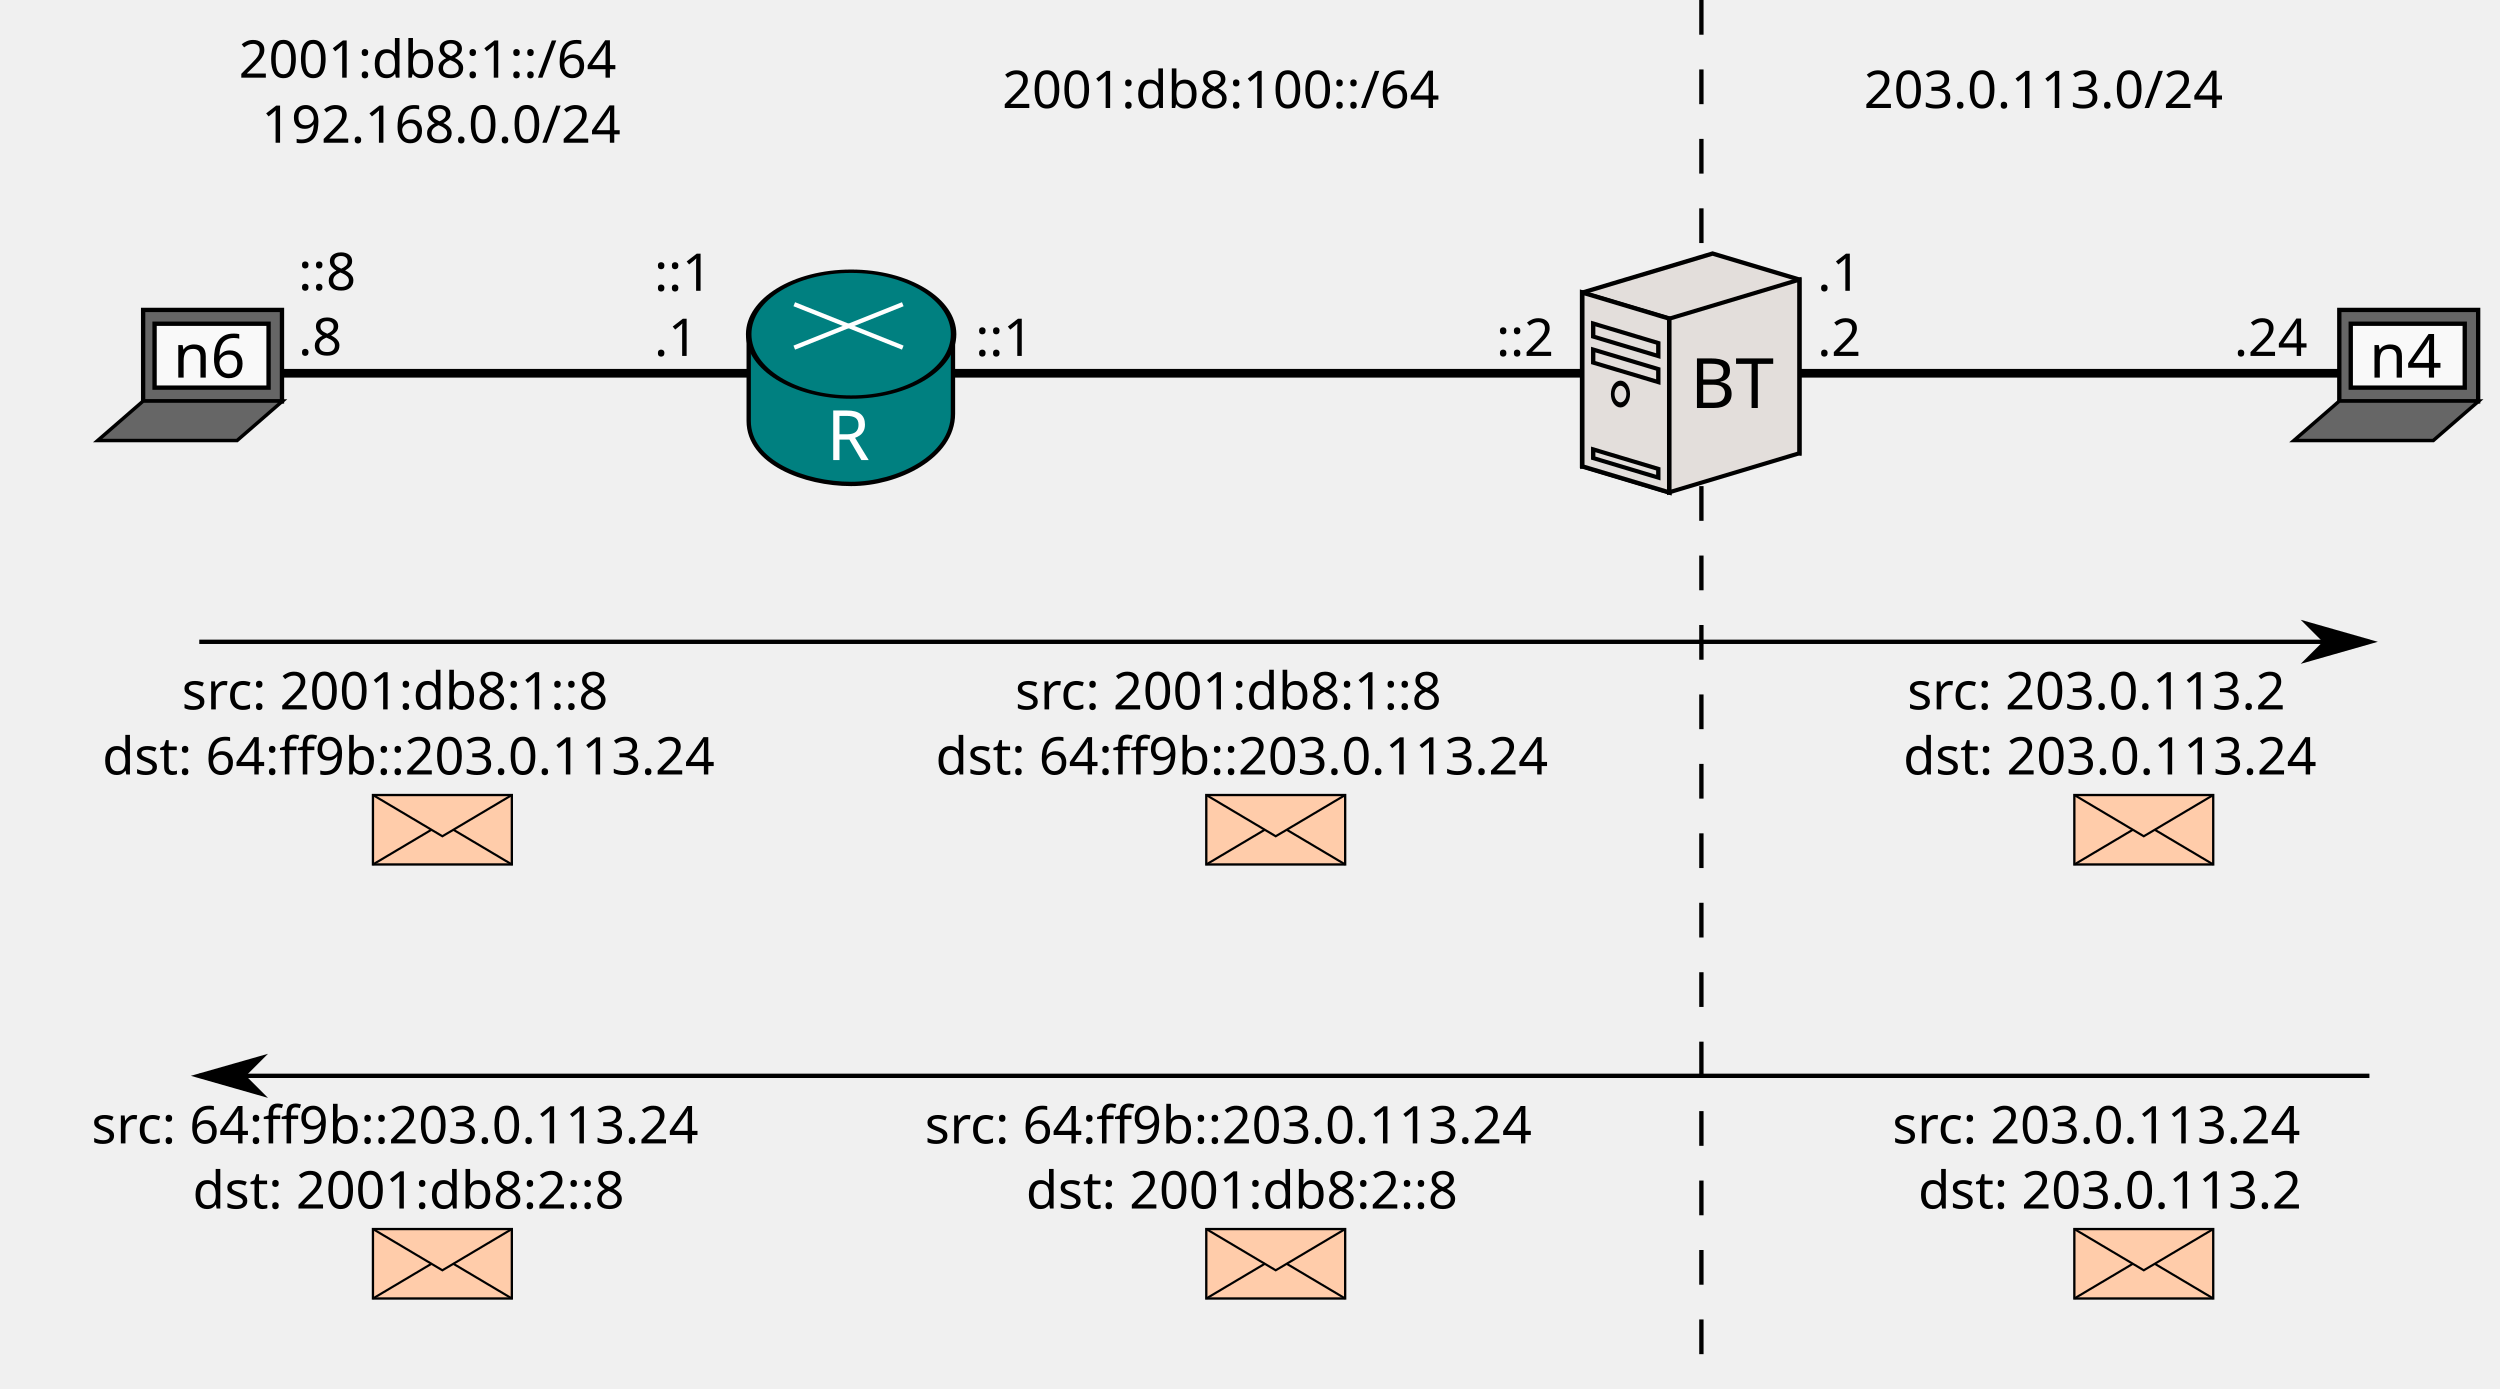
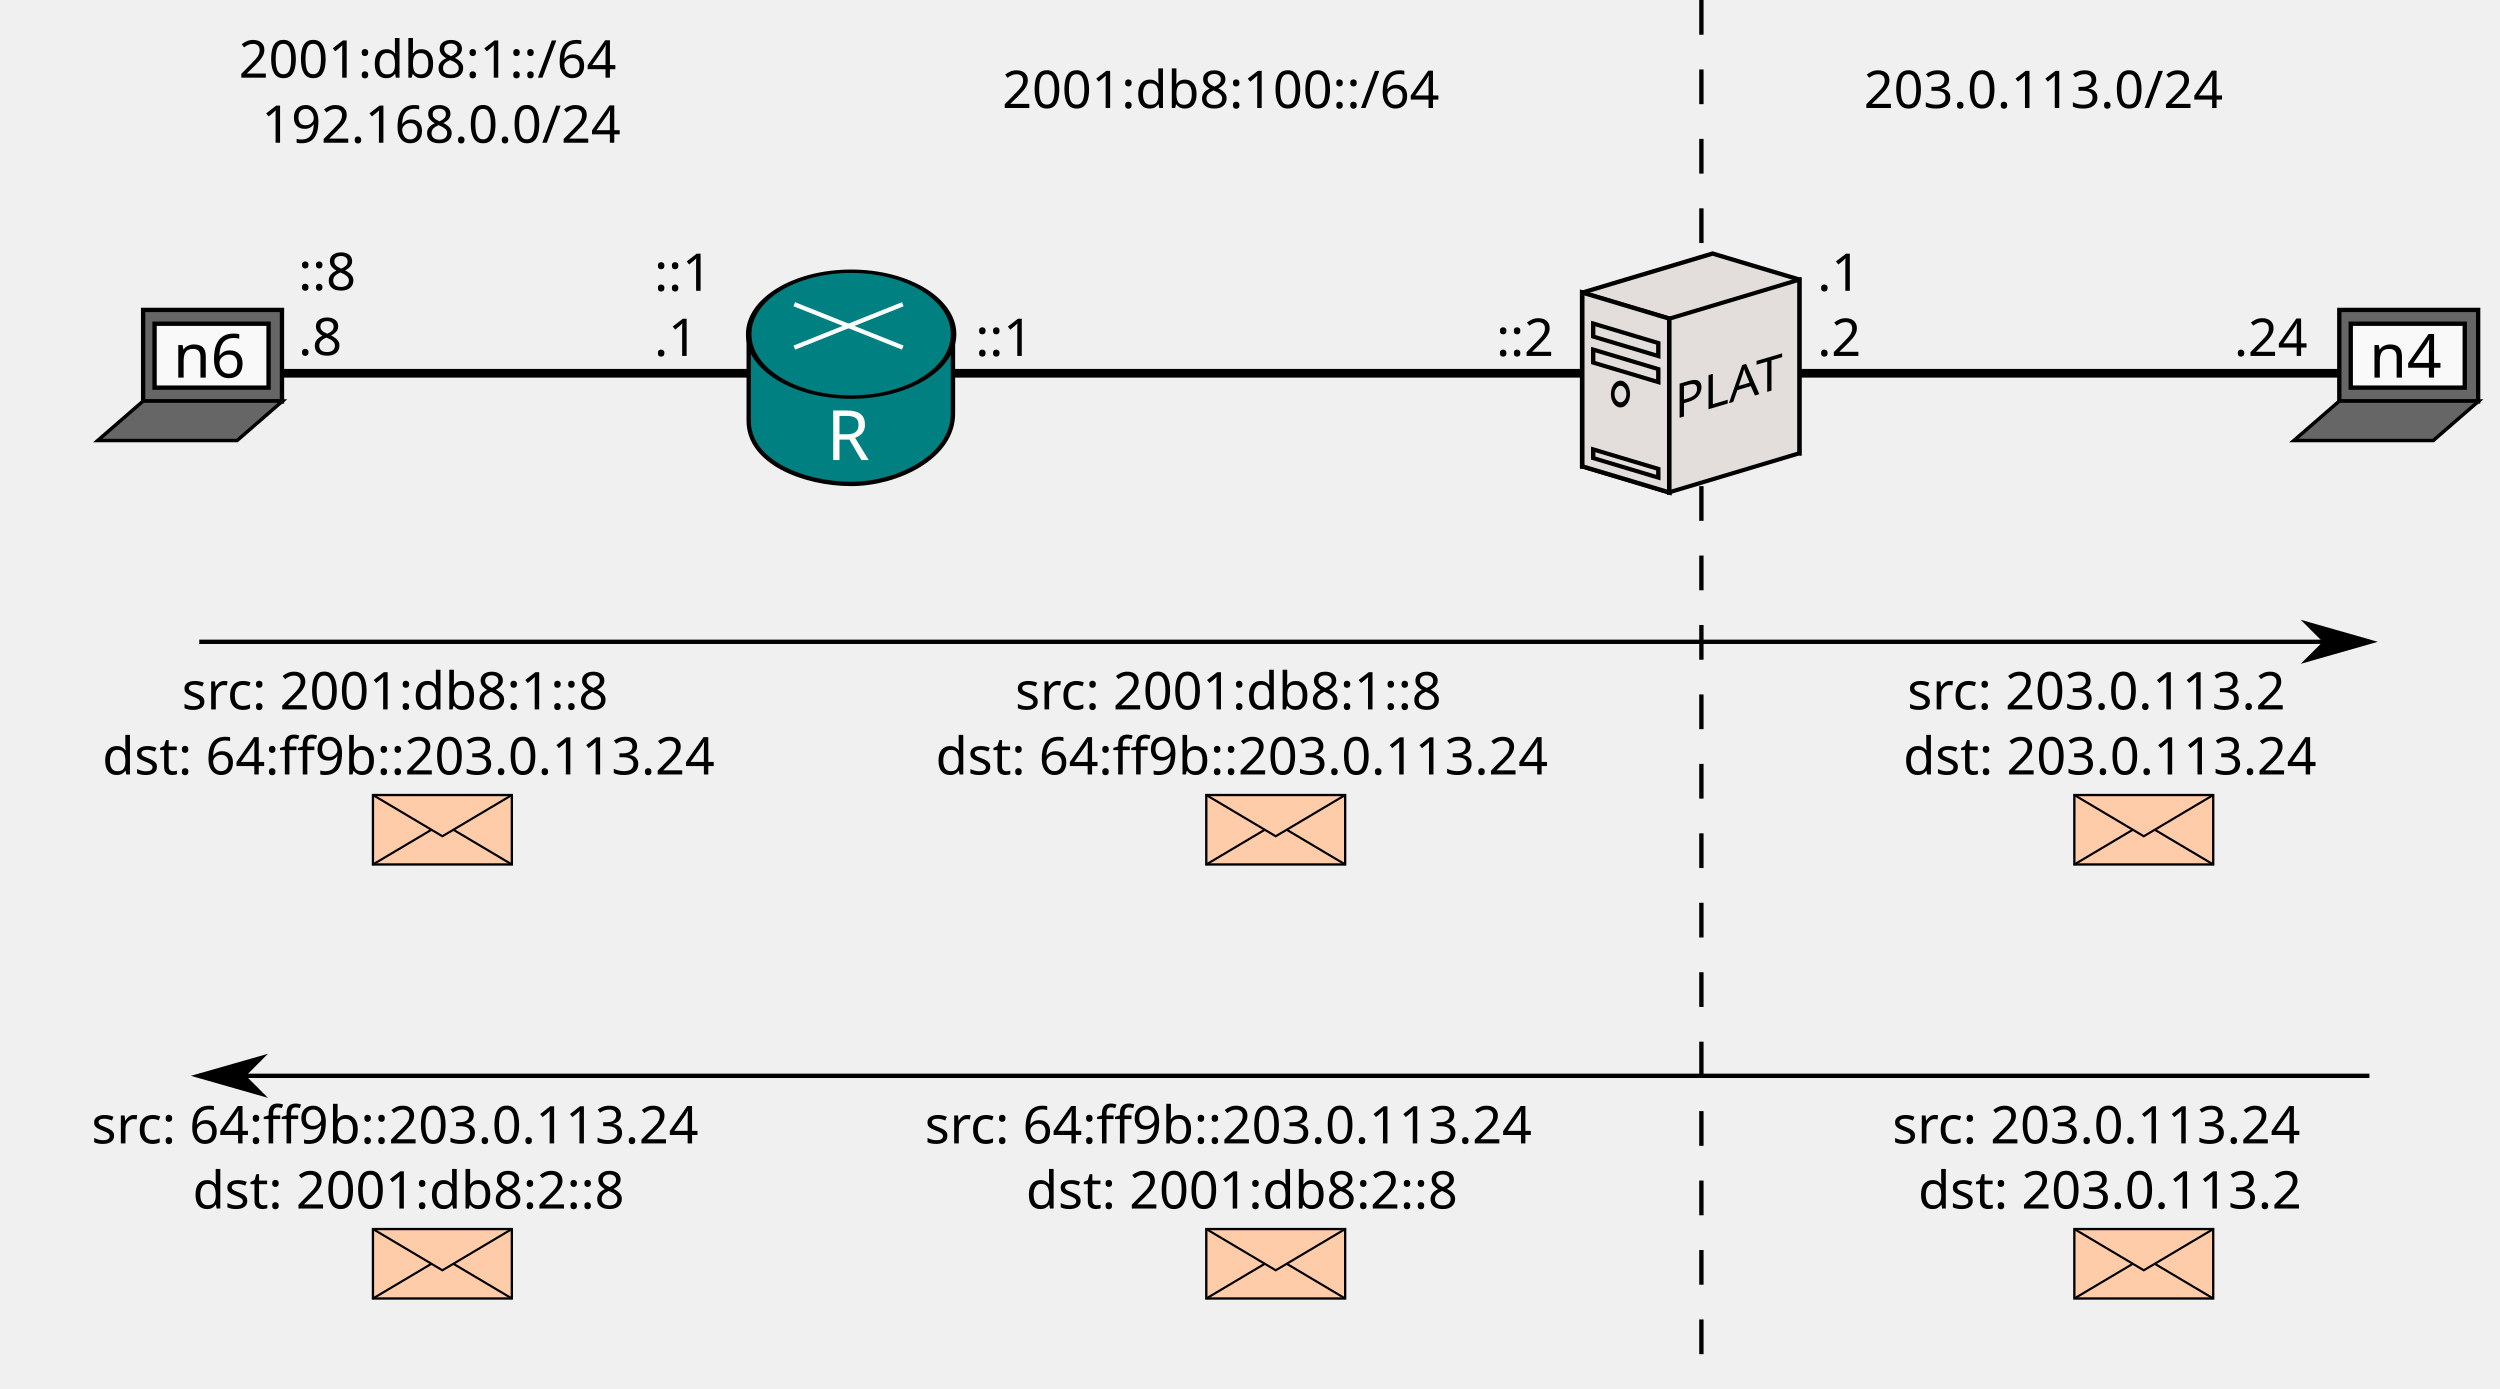
<svg xmlns="http://www.w3.org/2000/svg" xmlns:xlink="http://www.w3.org/1999/xlink" width="576" height="320" id="svg2" version="1.1">
  <defs id="defs4">
    <marker orient="auto" refY="0" refX="0" id="Arrow1Lend" style="overflow:visible">
      <path id="path4713" d="M 0,0 5,-5 -12.5,0 5,5 0,0 z" style="fill-rule:evenodd;stroke:#000000;stroke-width:1pt" transform="matrix(-0.8,0,0,-0.8,-10,0)" />
    </marker>
    <marker orient="auto" refY="0" refX="0" id="Arrow1Lstart" style="overflow:visible">
      <path id="path4007" d="M 0,0 5,-5 -12.5,0 5,5 0,0 z" style="fill-rule:evenodd;stroke:#000000;stroke-width:1pt" transform="matrix(0.8,0,0,0.8,10,0)" />
    </marker>
    <marker orient="auto" refY="0" refX="0" id="Arrow2Lend" style="overflow:visible">
      <path id="path4784" style="fill-rule:evenodd;stroke-width:0.625;stroke-linejoin:round" d="M 8.719,4.034 -2.207,0.016 8.719,-4.002 c -1.745,2.372 -1.735,5.617 -6e-7,8.035 z" transform="matrix(-1.1,0,0,-1.1,-1.1,0)" />
    </marker>
  </defs>
  <g id="layer1" transform="translate(0,-732.3622)" style="display:inline">
    <path style="fill:none;stroke:#000000;stroke-width:2;stroke-linecap:butt;stroke-linejoin:miter;stroke-opacity:1;stroke-miterlimit:4;stroke-dasharray:none" d="m 48,818.362 504,0" id="path3823" />
    <path style="fill:none;stroke:#000000;stroke-width:1;stroke-linecap:butt;stroke-linejoin:miter;stroke-miterlimit:4;stroke-opacity:1;stroke-dasharray:8, 8;stroke-dashoffset:0" d="m 392,732.362 0,320" id="path3076" />
    <g id="g3150" transform="translate(-99.99997,45.09375)">
      <path id="path3789" d="m 272.5,764.425 0,19.844 c 0,9.528 12.858,14.5 23.594,14.5 10.735,0 23.469,-6.296 23.469,-16.156 l 0,-18.188 z" style="fill:#008080;stroke:#000000;stroke-width:1;stroke-miterlimit:4;stroke-opacity:1;stroke-dasharray:none" />
      <path transform="matrix(0.4859544,0,0,0.2985185,260.004,694.0408)" d="m 122.857,235.219 c 0,26.825 -21.746,48.571 -48.571,48.571 -26.825,0 -48.571,-21.746 -48.571,-48.571 0,-26.825 21.746,-48.571 48.571,-48.571 26.825,0 48.571,21.746 48.571,48.571 z" id="path3771" style="fill:#008080;stroke:#000000;stroke-width:2.626;stroke-miterlimit:4;stroke-opacity:1;stroke-dasharray:none" />
      <path id="path3800" d="m 283,757.362 25,10" style="fill:none;stroke:#ffffff;stroke-width:1px;stroke-linecap:butt;stroke-linejoin:miter;stroke-opacity:1" />
      <path id="path3802" d="m 308,757.362 -25,10" style="fill:none;stroke:#ffffff;stroke-width:1px;stroke-linecap:butt;stroke-linejoin:miter;stroke-opacity:1" />
    </g>
    <text xml:space="preserve" style="font-size:16px;font-style:normal;font-weight:normal;line-height:125%;letter-spacing:0px;word-spacing:0px;fill:#ffffff;fill-opacity:1;stroke:none;font-family:Sans" x="190.43" y="838.362" id="text3019">
      <tspan id="tspan3021" x="190.43" y="838.362">R</tspan>
    </text>
    <g id="g3141" style="display:inline" transform="matrix(0.7270794,0,0,0.7270794,12.98127,12.80632)">
      <rect style="fill:#666666;stroke:#000000;stroke-width:1.375;stroke-miterlimit:4;stroke-dasharray:none" id="rect3143" width="44" height="29" x="27.5" y="163.5" transform="translate(0,924.3622)" />
      <rect style="fill:#666666;stroke:#000000;stroke-width:1.699;stroke-miterlimit:4;stroke-dasharray:none" id="rect3145" width="44.176" height="19.089" x="1313.716" y="1703.361" transform="matrix(1,0,-0.7551013,0.6556081,0,0)" />
      <rect transform="translate(0,924.3622)" style="fill:#f9f9f9;stroke:#000000;stroke-width:1.375;stroke-miterlimit:4;stroke-dasharray:none" id="rect3147" width="36.125" height="20.25" x="31.125" y="167.875" />
    </g>
    <text xml:space="preserve" style="font-size:14px;font-style:normal;font-weight:normal;line-height:125%;letter-spacing:0px;word-spacing:0px;fill:#000000;fill-opacity:1;stroke:none;font-family:Sans" x="39.891" y="819.362" id="text3023">
      <tspan id="tspan3025" x="39.891" y="819.362">n6</tspan>
    </text>
    <g id="use3037" style="display:inline" transform="translate(364.5723,596.1521)">
      <path style="fill:#e3dedb;stroke:#000000;stroke-width:1;stroke-miterlimit:4;stroke-opacity:1;stroke-dasharray:none;stroke-dashoffset:0;display:inline" d="m 30,194.625 -30,9 0,40 30,-9 20,6 0,-40 -20,-6 z" id="path3046" />
      <rect style="fill:#ffe680;stroke:#000000;stroke-width:1.145;stroke-miterlimit:4;stroke-opacity:1;stroke-dasharray:none;stroke-dashoffset:0;display:inline" id="rect3048" width="20" height="40" x="0" y="1000" transform="matrix(1,0.3,0,1,0,-796.3622)" />
      <rect transform="matrix(1,-0.3,0,1,0,-796.3622)" y="1012" x="20" height="40" width="30" id="rect3050" style="fill:#e3dedb;stroke:#000000;stroke-width:1;stroke-miterlimit:4;stroke-opacity:1;stroke-dasharray:none;stroke-dashoffset:0;display:inline" />
      <rect transform="matrix(1,0.3,0,1,0,-796.3622)" y="1000" x="0" height="40" width="20" id="rect3052" style="fill:#e3dedb;stroke:#000000;stroke-width:1;stroke-miterlimit:4;stroke-opacity:1;stroke-dasharray:none;stroke-dashoffset:0;display:inline" />
      <rect style="fill:none;stroke:#000000;stroke-width:1;stroke-miterlimit:4;stroke-opacity:1;stroke-dasharray:none;stroke-dashoffset:0;display:inline" id="rect3054" width="15" height="3" x="2.5" y="210" transform="matrix(1,0.3,0,1,0,0)" />
      <rect transform="matrix(1,0.3,0,1,0,0)" y="216" x="2.5" height="3" width="15" id="rect3056" style="fill:none;stroke:#000000;stroke-width:1;stroke-miterlimit:4;stroke-opacity:1;stroke-dasharray:none;stroke-dashoffset:0;display:inline" />
      <rect style="fill:none;stroke:#000000;stroke-width:1;stroke-miterlimit:4;stroke-opacity:1;stroke-dasharray:none;stroke-dashoffset:0;display:inline" id="rect3058" width="15" height="2" x="2.5" y="239" transform="matrix(1,0.3,0,1,0,0)" />
      <path style="fill:none;stroke:#000000;stroke-width:1.184;stroke-miterlimit:4;stroke-opacity:1;stroke-dasharray:none;stroke-dashoffset:0" id="path3060" d="m 12,227 c 0,1.381 -1.119,2.5 -2.5,2.5 -1.381,0 -2.5,-1.119 -2.5,-2.5 0,-1.381 1.119,-2.5 2.5,-2.5 1.381,0 2.5,1.119 2.5,2.5 z" transform="matrix(0.7130212,0,0,1,2.008852,0)" />
    </g>
-     <text id="text3039" y="826.362" x="389.43" style="font-size:16px;font-style:normal;font-weight:normal;line-height:125%;letter-spacing:0px;word-spacing:0px;fill:#000000;fill-opacity:1;stroke:none;font-family:Sans" xml:space="preserve">
-       <tspan y="826.362" x="389.43" id="tspan3041">BT</tspan>
-     </text>
    <use x="0" y="0" xlink:href="#g3141" id="use3051" transform="translate(506,0)" width="512" height="256" />
    <text id="text3053" y="819.362" x="545.891" style="font-size:14px;font-style:normal;font-weight:normal;line-height:125%;letter-spacing:0px;word-spacing:0px;fill:#000000;fill-opacity:1;stroke:none;font-family:Sans" xml:space="preserve">
      <tspan y="819.362" x="545.891" id="tspan3055">n4</tspan>
    </text>
    <flowRoot xml:space="preserve" id="flowRoot3068" style="font-size:12px;font-style:normal;font-weight:normal;line-height:125%;letter-spacing:0px;word-spacing:0px;fill:#000000;fill-opacity:1;stroke:none;font-family:Sans" transform="translate(0,796.3622)">
      <flowRegion id="flowRegion3070">
        <rect id="rect3072" width="198.741" height="116.942" x="13.33" y="-59.077" />
      </flowRegion>
      <flowPara id="flowPara3074" />
    </flowRoot>
    <text xml:space="preserve" style="font-size:12px;font-style:normal;font-weight:normal;text-align:center;line-height:125%;letter-spacing:0px;word-spacing:0px;text-anchor:middle;fill:#000000;fill-opacity:1;stroke:none;font-family:Sans" x="109.438" y="750.249" id="text3028">
      <tspan id="tspan3030" x="109.438" y="750.249">2001:db8:1::/64</tspan>
      <tspan x="109.438" y="765.249" id="tspan3032">192.168.0.0/24</tspan>
    </text>
    <text xml:space="preserve" style="font-size:12px;font-style:normal;font-weight:normal;line-height:125%;letter-spacing:0px;word-spacing:0px;fill:#000000;fill-opacity:1;stroke:none;font-family:Sans" x="68.717" y="799.192" id="text3034">
      <tspan id="tspan3036" x="68.717" y="799.192">::8</tspan>
      <tspan x="68.717" y="814.192" id="tspan3038">.8</tspan>
    </text>
    <text xml:space="preserve" style="font-size:12px;font-style:normal;font-weight:normal;line-height:125%;letter-spacing:0px;word-spacing:0px;fill:#000000;fill-opacity:1;stroke:none;font-family:Sans" x="150.717" y="799.362" id="text3040">
      <tspan id="tspan3042" x="150.717" y="799.362">::1</tspan>
      <tspan x="150.717" y="814.362" id="tspan3044">.1</tspan>
    </text>
    <text id="text3046" y="757.249" x="289.078" style="font-size:12px;font-style:normal;font-weight:normal;text-align:center;line-height:125%;letter-spacing:0px;word-spacing:0px;text-anchor:middle;fill:#000000;fill-opacity:1;stroke:none;font-family:Sans" xml:space="preserve">
      <tspan id="tspan3050" y="757.249" x="289.078">2001:db8:100::/64</tspan>
    </text>
    <text xml:space="preserve" style="font-size:12px;font-style:normal;font-weight:normal;line-height:125%;letter-spacing:0px;word-spacing:0px;fill:#000000;fill-opacity:1;stroke:none;font-family:Sans" x="429.428" y="757.249" id="text3054">
      <tspan id="tspan3056" x="429.428" y="757.249">203.0.113.0/24</tspan>
    </text>
    <text id="text3058" y="814.362" x="224.717" style="font-size:12px;font-style:normal;font-weight:normal;line-height:125%;letter-spacing:0px;word-spacing:0px;fill:#000000;fill-opacity:1;stroke:none;font-family:Sans" xml:space="preserve">
      <tspan id="tspan3062" y="814.362" x="224.717">::1</tspan>
    </text>
    <text xml:space="preserve" style="font-size:12px;font-style:normal;font-weight:normal;line-height:125%;letter-spacing:0px;word-spacing:0px;fill:#000000;fill-opacity:1;stroke:none;font-family:Sans" x="344.717" y="814.362" id="text3066">
      <tspan x="344.717" y="814.362" id="tspan3068">::2</tspan>
    </text>
    <text id="text3070" y="799.362" x="418.717" style="font-size:12px;font-style:normal;font-weight:normal;line-height:125%;letter-spacing:0px;word-spacing:0px;fill:#000000;fill-opacity:1;stroke:none;font-family:Sans" xml:space="preserve">
      <tspan id="tspan3072" y="799.362" x="418.717">.1</tspan>
      <tspan y="814.362" x="418.717" id="tspan3074">.2</tspan>
    </text>
    <text xml:space="preserve" style="font-size:12px;font-style:normal;font-weight:normal;line-height:125%;letter-spacing:0px;word-spacing:0px;fill:#000000;fill-opacity:1;stroke:none;font-family:Sans" x="514.717" y="814.362" id="text3076">
      <tspan id="tspan3080" x="514.717" y="814.362">.24</tspan>
    </text>
    <path style="fill:none;stroke:#000000;stroke-width:1;stroke-linecap:butt;stroke-linejoin:miter;stroke-miterlimit:4;stroke-opacity:1;stroke-dasharray:none;marker-start:none;marker-end:url(#Arrow1Lend);display:inline" d="m 45.913,880.234 500,0" id="path4243" />
    <g style="display:inline" id="g3848" transform="matrix(0.5,0,0,0.5,85.92759,405.3536)">
      <path id="rect3839" d="m 0,1020.362 64,0 0,32 -64,0 z" style="fill:#ffccaa;fill-opacity:1;stroke:#000000;stroke-width:1.071;stroke-miterlimit:4;stroke-opacity:1;stroke-dashoffset:0" />
      <path transform="translate(0,540.3622)" id="path3841" d="m 0,480 32,19 32,-19" style="fill:none;stroke:#000000;stroke-width:1px;stroke-linecap:butt;stroke-linejoin:miter;stroke-opacity:1" />
      <path style="fill:none;stroke:#000000;stroke-width:1px;stroke-linecap:butt;stroke-linejoin:miter;stroke-opacity:1" d="m 0,1052.362 26.994,-16.027 m 10.027,0.01 L 64,1052.362" id="path3843" />
    </g>
    <text xml:space="preserve" style="font-size:12px;font-style:normal;font-weight:normal;text-align:center;line-height:125%;letter-spacing:0px;word-spacing:0px;text-anchor:middle;fill:#000000;fill-opacity:1;stroke:none;display:inline;font-family:Sans" x="101.928" y="895.802" id="text4233">
      <tspan x="101.928" y="895.802" id="tspan4241">src: 2001:db8:1::8</tspan>
      <tspan x="101.928" y="910.802" id="tspan3075">dst: 64:ff9b::203.0.113.24</tspan>
    </text>
    <text id="text4459" y="895.802" x="293.928" style="font-size:12px;font-style:normal;font-weight:normal;text-align:center;line-height:125%;letter-spacing:0px;word-spacing:0px;text-anchor:middle;fill:#000000;fill-opacity:1;stroke:none;display:inline;font-family:Sans" xml:space="preserve">
      <tspan id="tspan4461" y="895.802" x="293.928">src: 2001:db8:1::8</tspan>
      <tspan id="tspan4463" y="910.802" x="293.928">dst: 64:ff9b::203.0.113.24</tspan>
    </text>
    <text xml:space="preserve" style="font-size:12px;font-style:normal;font-weight:normal;text-align:center;line-height:125%;letter-spacing:0px;word-spacing:0px;text-anchor:middle;fill:#000000;fill-opacity:1;stroke:none;display:inline;font-family:Sans" x="493.928" y="895.802" id="text4475">
      <tspan x="493.928" y="895.802" id="tspan4477">src: 203.0.113.2</tspan>
      <tspan x="493.928" y="910.802" id="tspan4479">dst: 203.0.113.24</tspan>
    </text>
    <use x="0" y="0" xlink:href="#g3848" id="use4481" transform="translate(192,0)" width="512" height="192" />
    <use x="0" y="0" xlink:href="#g3848" id="use4483" transform="translate(392,0)" width="512" height="192" />
    <g transform="matrix(0.5,0,0,0.5,85.92759,505.3536)" id="g3340" style="display:inline">
      <path style="fill:#ffccaa;fill-opacity:1;stroke:#000000;stroke-width:1.071;stroke-miterlimit:4;stroke-opacity:1;stroke-dashoffset:0" d="m 0,1020.362 64,0 0,32 -64,0 z" id="path3342" />
      <path style="fill:none;stroke:#000000;stroke-width:1px;stroke-linecap:butt;stroke-linejoin:miter;stroke-opacity:1" d="m 0,480 32,19 32,-19" id="path3344" transform="translate(0,540.3622)" />
      <path id="path3346" d="m 0,1052.362 26.994,-16.027 m 10.027,0.01 L 64,1052.362" style="fill:none;stroke:#000000;stroke-width:1px;stroke-linecap:butt;stroke-linejoin:miter;stroke-opacity:1" />
    </g>
    <text id="text3348" y="995.802" x="101.928" style="font-size:12px;font-style:normal;font-weight:normal;text-align:center;line-height:125%;letter-spacing:0px;word-spacing:0px;text-anchor:middle;fill:#000000;fill-opacity:1;stroke:none;display:inline;font-family:Sans" xml:space="preserve">
      <tspan id="tspan3352" y="995.802" x="101.928">src: 64:ff9b::203.0.113.24</tspan>
      <tspan y="1010.803" x="101.928" id="tspan3078">dst: 2001:db8:2::8</tspan>
    </text>
    <text xml:space="preserve" style="font-size:12px;font-style:normal;font-weight:normal;text-align:center;line-height:125%;letter-spacing:0px;word-spacing:0px;text-anchor:middle;fill:#000000;fill-opacity:1;stroke:none;display:inline;font-family:Sans" x="293.928" y="995.802" id="text3356">
      <tspan x="293.928" y="995.802" id="tspan3358">src: 64:ff9b::203.0.113.24</tspan>
      <tspan x="293.928" y="1010.803" id="tspan3360">dst: 2001:db8:2::8</tspan>
    </text>
    <path id="path3362" d="m 45.913,980.234 500,0" style="fill:none;stroke:#000000;stroke-width:1;stroke-linecap:butt;stroke-linejoin:miter;stroke-miterlimit:4;stroke-opacity:1;stroke-dasharray:none;marker-start:url(#Arrow1Lstart);marker-end:none;display:inline" />
    <text id="text3364" y="995.802" x="493.928" style="font-size:12px;font-style:normal;font-weight:normal;text-align:center;line-height:125%;letter-spacing:0px;word-spacing:0px;text-anchor:middle;fill:#000000;fill-opacity:1;stroke:none;display:inline;font-family:Sans" xml:space="preserve">
      <tspan id="tspan3366" y="995.802" x="493.928">src: 203.0.113.24</tspan>
      <tspan id="tspan3368" y="1010.803" x="493.928">dst: 203.0.113.2</tspan>
    </text>
    <use height="192" width="512" transform="translate(192,100)" id="use3370" xlink:href="#g3848" y="0" x="0" />
    <use height="192" width="512" transform="translate(392,100)" id="use3372" xlink:href="#g3848" y="0" x="0" />
+     <text id="text3039-9" y="943.074" x="385.92" style="font-size:11px;font-style:normal;font-weight:normal;line-height:125%;letter-spacing:0px;word-spacing:0px;fill:#000000;fill-opacity:1;stroke:none;display:inline;font-family:Sans" xml:space="preserve" transform="matrix(1,-0.2957697,0,1,0,0)">
+       <tspan y="943.074" x="385.92" id="tspan3041-0">PLAT</tspan>
+     </text>
  </g>
</svg>
